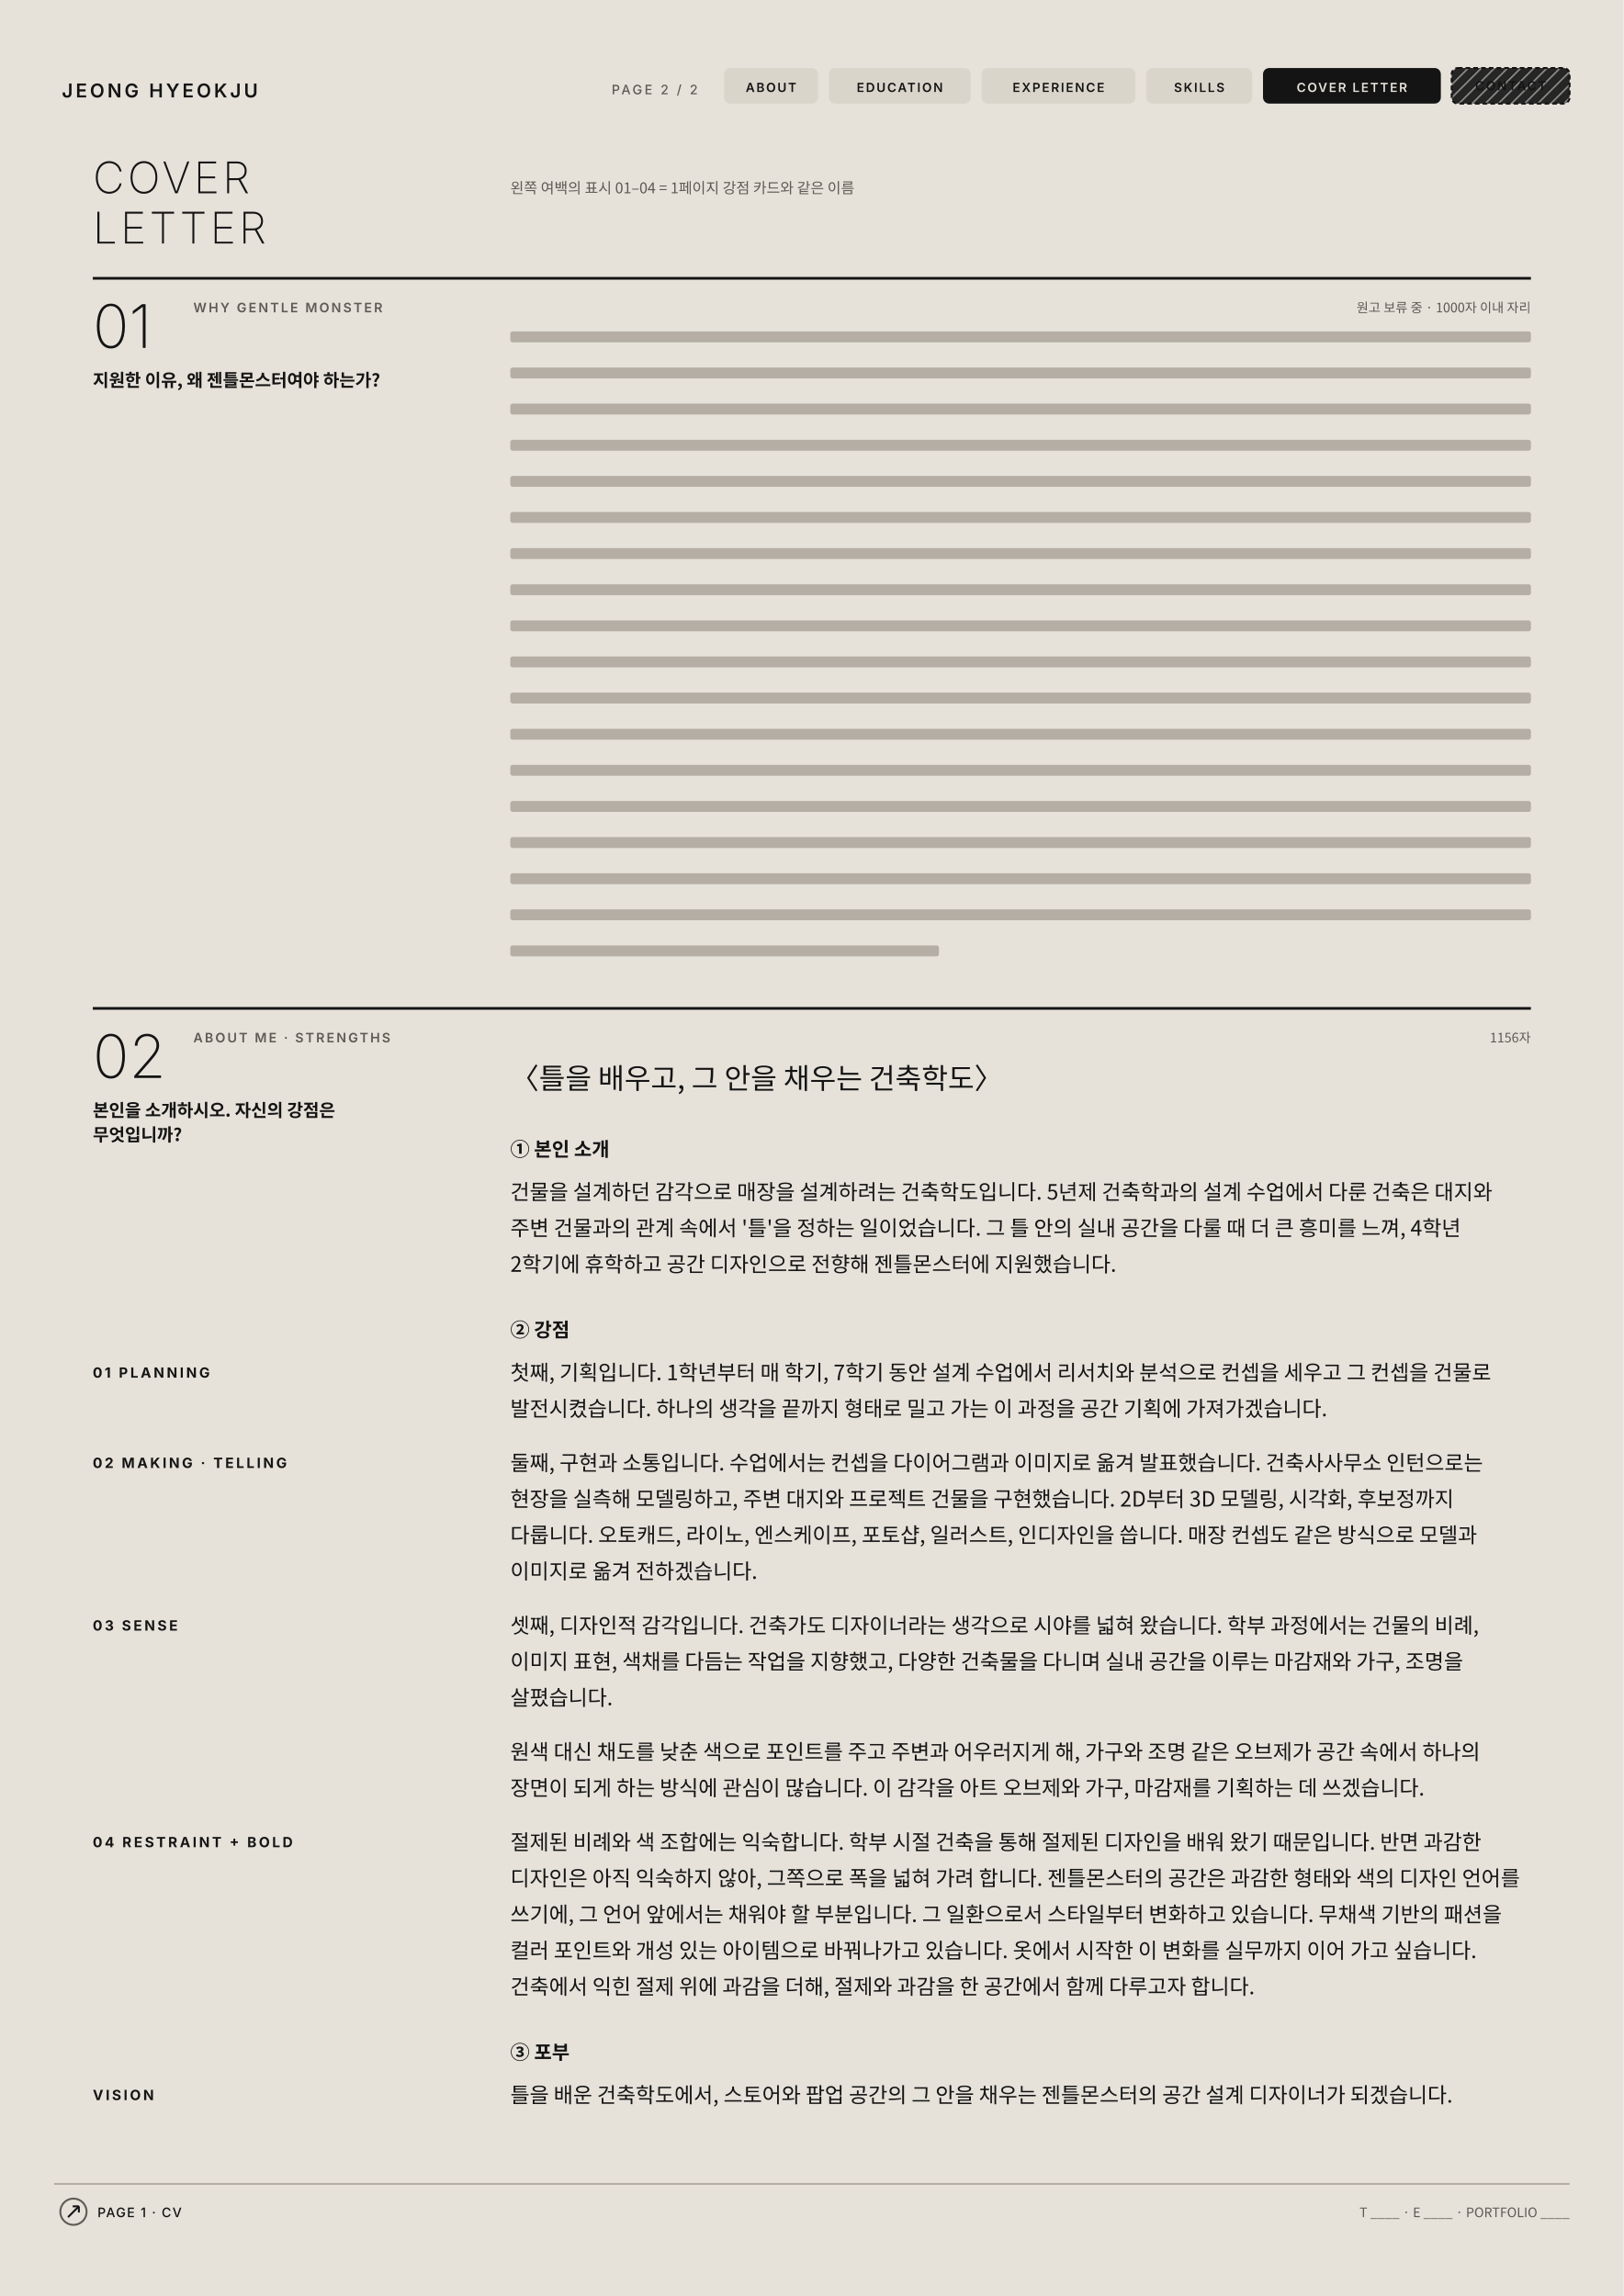
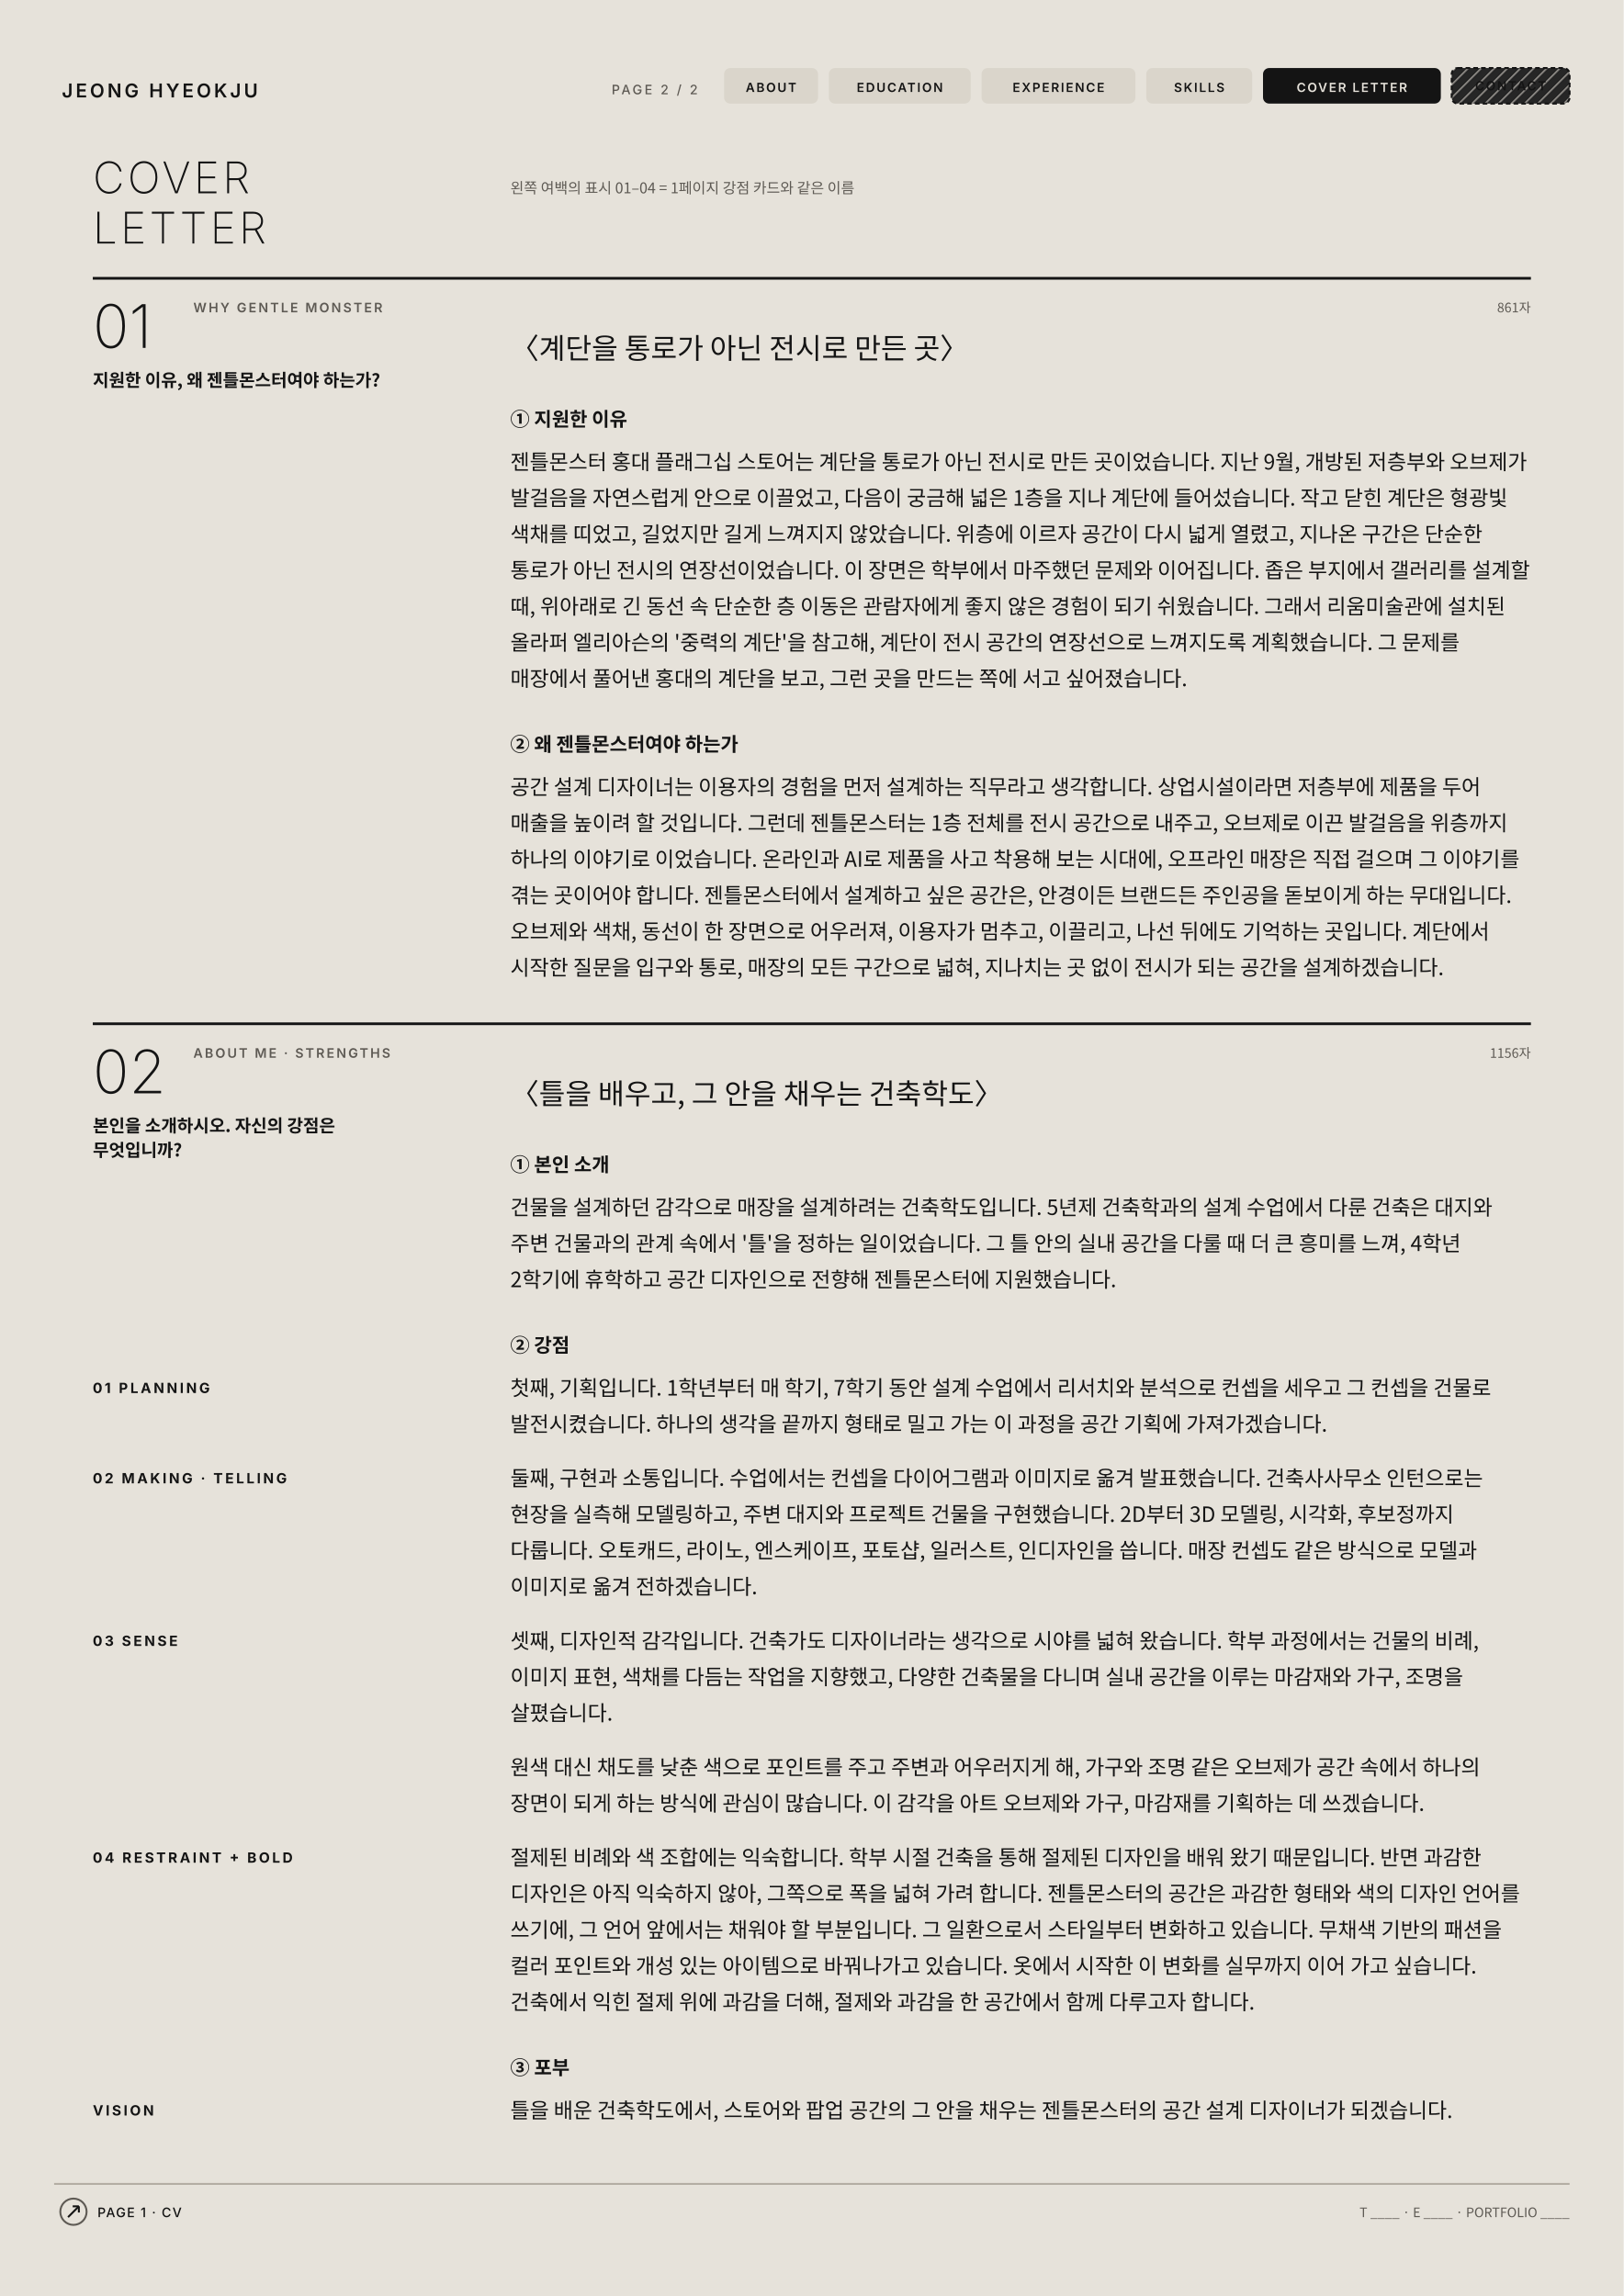
<svg xmlns="http://www.w3.org/2000/svg" width="210mm" height="297mm" viewBox="0 0 210 297">
  <defs>
    <pattern id="hatch" width="1.2" height="1.2" patternUnits="userSpaceOnUse" patternTransform="rotate(45)">
      <rect width="1.2" height="1.2" fill="#262626" />
      <line x1="0" y1="0" x2="0" y2="1.2" stroke="#8E8B86" stroke-width="0.4" />
    </pattern>
  </defs>
  <g id="P2B_01_BACKGROUND">
    <rect x="0.00" y="0.00" width="210.00" height="297.00" rx="0" fill="#E6E2DA" stroke="none" stroke-width="0.25" />
  </g>
  <g id="P2B_02_NAV">
    <text x="8.00" y="12.60" font-family="Inter, 'Noto Sans CJK KR', sans-serif" font-size="2.470" font-weight="600" fill="#141414" text-anchor="start" letter-spacing="0.350" opacity="1">JEONG HYEOKJU</text>
    <rect x="187.75" y="8.80" width="15.25" height="4.60" rx="0.8" fill="url(#hatch)" stroke="#141414" stroke-width="0.25" stroke-dasharray="0.6 0.4" />
    <text x="195.38" y="11.68" font-family="Inter, 'Noto Sans CJK KR', sans-serif" font-size="1.623" font-weight="600" fill="#141414" text-anchor="middle" letter-spacing="0.200" opacity="1">CONTACT</text>
    <rect x="163.35" y="8.80" width="23.00" height="4.60" rx="0.8" fill="#141414" stroke="none" stroke-width="0.25" />
    <text x="174.85" y="11.90" font-family="Inter, 'Noto Sans CJK KR', sans-serif" font-size="1.623" font-weight="600" fill="#E6E2DA" text-anchor="middle" letter-spacing="0.200" opacity="1">COVER LETTER</text>
    <rect x="148.25" y="8.80" width="13.70" height="4.60" rx="0.8" fill="#DAD5CB" stroke="none" stroke-width="0.25" />
    <text x="155.10" y="11.90" font-family="Inter, 'Noto Sans CJK KR', sans-serif" font-size="1.623" font-weight="600" fill="#141414" text-anchor="middle" letter-spacing="0.200" opacity="1">SKILLS</text>
    <rect x="126.95" y="8.80" width="19.90" height="4.60" rx="0.8" fill="#DAD5CB" stroke="none" stroke-width="0.25" />
    <text x="136.90" y="11.90" font-family="Inter, 'Noto Sans CJK KR', sans-serif" font-size="1.623" font-weight="600" fill="#141414" text-anchor="middle" letter-spacing="0.200" opacity="1">EXPERIENCE</text>
    <rect x="107.20" y="8.80" width="18.35" height="4.60" rx="0.8" fill="#DAD5CB" stroke="none" stroke-width="0.25" />
    <text x="116.37" y="11.90" font-family="Inter, 'Noto Sans CJK KR', sans-serif" font-size="1.623" font-weight="600" fill="#141414" text-anchor="middle" letter-spacing="0.200" opacity="1">EDUCATION</text>
    <rect x="93.65" y="8.80" width="12.15" height="4.60" rx="0.8" fill="#DAD5CB" stroke="none" stroke-width="0.25" />
    <text x="99.72" y="11.90" font-family="Inter, 'Noto Sans CJK KR', sans-serif" font-size="1.623" font-weight="600" fill="#141414" text-anchor="middle" letter-spacing="0.200" opacity="1">ABOUT</text>
    <text x="90.25" y="12.20" font-family="Inter, 'Noto Sans CJK KR', sans-serif" font-size="1.693" font-weight="500" fill="#5E5A54" text-anchor="end" letter-spacing="0.300" opacity="1">PAGE 2 / 2</text>
  </g>
  <g id="P2B_03_HEADER">
    <text x="12.00" y="25.00" font-family="Inter, 'Noto Sans CJK KR', sans-serif" font-size="5.645" font-weight="200" fill="#141414" text-anchor="start" letter-spacing="0.400" opacity="1">COVER</text>
    <text x="12.00" y="31.50" font-family="Inter, 'Noto Sans CJK KR', sans-serif" font-size="5.645" font-weight="200" fill="#141414" text-anchor="start" letter-spacing="0.400" opacity="1">LETTER</text>
    <text x="66.00" y="25.00" font-family="'Noto Sans CJK KR', Inter, sans-serif" font-size="1.905" font-weight="400" fill="#5E5A54" text-anchor="start" letter-spacing="0.000" opacity="1">왼쪽 여백의 표시 01–04 = 1페이지 강점 카드와 같은 이름</text>
  </g>
  <g id="P2B_04_TEXT">
    <line x1="12.00" y1="36.00" x2="198.00" y2="36.00" stroke="#141414" stroke-width="0.35" />
    <text x="12.00" y="45.00" font-family="Inter, 'Noto Sans CJK KR', sans-serif" font-size="7.762" font-weight="200" fill="#141414" text-anchor="start" letter-spacing="0.000" opacity="1">01</text>
    <text x="25.00" y="40.40" font-family="Inter, 'Noto Sans CJK KR', sans-serif" font-size="1.693" font-weight="600" fill="#5E5A54" text-anchor="start" letter-spacing="0.250" opacity="1">WHY GENTLE MONSTER</text>
    <text x="12.00" y="50.00" font-family="'Noto Sans CJK KR', Inter, sans-serif" font-size="2.258" font-weight="700" fill="#141414" text-anchor="start" letter-spacing="0.000" opacity="1">지원한 이유, 왜 젠틀몬스터여야 하는가?</text>
-     <text x="198.00" y="40.40" font-family="'Noto Sans CJK KR', Inter, sans-serif" font-size="1.693" font-weight="400" fill="#5E5A54" text-anchor="end" letter-spacing="0.000" opacity="1">원고 보류 중 · 1000자 이내 자리</text>
-     <rect x="66.00" y="42.87" width="132.00" height="1.41" rx="0.3" fill="#B4AEA4" stroke="none" stroke-width="0.25" />
-     <rect x="66.00" y="47.54" width="132.00" height="1.41" rx="0.3" fill="#B4AEA4" stroke="none" stroke-width="0.25" />
-     <rect x="66.00" y="52.21" width="132.00" height="1.41" rx="0.3" fill="#B4AEA4" stroke="none" stroke-width="0.25" />
-     <rect x="66.00" y="56.89" width="132.00" height="1.41" rx="0.3" fill="#B4AEA4" stroke="none" stroke-width="0.25" />
-     <rect x="66.00" y="61.56" width="132.00" height="1.41" rx="0.3" fill="#B4AEA4" stroke="none" stroke-width="0.25" />
-     <rect x="66.00" y="66.23" width="132.00" height="1.41" rx="0.3" fill="#B4AEA4" stroke="none" stroke-width="0.25" />
-     <rect x="66.00" y="70.90" width="132.00" height="1.41" rx="0.3" fill="#B4AEA4" stroke="none" stroke-width="0.25" />
-     <rect x="66.00" y="75.58" width="132.00" height="1.41" rx="0.3" fill="#B4AEA4" stroke="none" stroke-width="0.25" />
-     <rect x="66.00" y="80.25" width="132.00" height="1.41" rx="0.3" fill="#B4AEA4" stroke="none" stroke-width="0.25" />
-     <rect x="66.00" y="84.92" width="132.00" height="1.41" rx="0.3" fill="#B4AEA4" stroke="none" stroke-width="0.25" />
-     <rect x="66.00" y="89.59" width="132.00" height="1.41" rx="0.3" fill="#B4AEA4" stroke="none" stroke-width="0.25" />
-     <rect x="66.00" y="94.27" width="132.00" height="1.41" rx="0.3" fill="#B4AEA4" stroke="none" stroke-width="0.25" />
-     <rect x="66.00" y="98.94" width="132.00" height="1.41" rx="0.3" fill="#B4AEA4" stroke="none" stroke-width="0.25" />
-     <rect x="66.00" y="103.61" width="132.00" height="1.41" rx="0.3" fill="#B4AEA4" stroke="none" stroke-width="0.25" />
-     <rect x="66.00" y="108.28" width="132.00" height="1.41" rx="0.3" fill="#B4AEA4" stroke="none" stroke-width="0.25" />
-     <rect x="66.00" y="112.96" width="132.00" height="1.41" rx="0.3" fill="#B4AEA4" stroke="none" stroke-width="0.25" />
-     <rect x="66.00" y="117.63" width="132.00" height="1.41" rx="0.3" fill="#B4AEA4" stroke="none" stroke-width="0.25" />
-     <rect x="66.00" y="122.30" width="55.44" height="1.41" rx="0.3" fill="#B4AEA4" stroke="none" stroke-width="0.25" />
-     <line x1="12.00" y1="130.44" x2="198.00" y2="130.44" stroke="#141414" stroke-width="0.35" />
-     <text x="12.00" y="139.44" font-family="Inter, 'Noto Sans CJK KR', sans-serif" font-size="7.762" font-weight="200" fill="#141414" text-anchor="start" letter-spacing="0.000" opacity="1">02</text>
-     <text x="25.00" y="134.84" font-family="Inter, 'Noto Sans CJK KR', sans-serif" font-size="1.693" font-weight="600" fill="#5E5A54" text-anchor="start" letter-spacing="0.250" opacity="1">ABOUT ME · STRENGTHS</text>
-     <text x="12.00" y="144.44" font-family="'Noto Sans CJK KR', Inter, sans-serif" font-size="2.258" font-weight="700" fill="#141414" text-anchor="start" letter-spacing="0.000" opacity="1">본인을 소개하시오. 자신의 강점은</text>
-     <text x="12.00" y="147.60" font-family="'Noto Sans CJK KR', Inter, sans-serif" font-size="2.258" font-weight="700" fill="#141414" text-anchor="start" letter-spacing="0.000" opacity="1">무엇입니까?</text>
-     <text x="198.00" y="134.84" font-family="'Noto Sans CJK KR', Inter, sans-serif" font-size="1.693" font-weight="400" fill="#5E5A54" text-anchor="end" letter-spacing="0.000" opacity="1">1156자</text>
-     <text x="66.00" y="140.84" font-family="'Noto Sans CJK KR', Inter, sans-serif" font-size="3.704" font-weight="400" fill="#141414" text-anchor="start" letter-spacing="0.000" opacity="1">〈틀을 배우고, 그 안을 채우는 건축학도〉</text>
-     <text x="66.00" y="149.56" font-family="'Noto Sans CJK KR', Inter, sans-serif" font-size="2.499" font-weight="700" fill="#141414" text-anchor="start" letter-spacing="0.000" opacity="1">① 본인 소개</text>
-     <text x="66.00" y="155.17" font-family="'Noto Sans CJK KR', Inter, sans-serif" font-size="2.717" font-weight="400" fill="#141414" text-anchor="start" letter-spacing="0.000" opacity="1">건물을 설계하던 감각으로 매장을 설계하려는 건축학도입니다. 5년제 건축학과의 설계 수업에서 다룬 건축은 대지와</text>
-     <text x="66.00" y="159.84" font-family="'Noto Sans CJK KR', Inter, sans-serif" font-size="2.717" font-weight="400" fill="#141414" text-anchor="start" letter-spacing="0.000" opacity="1">주변 건물과의 관계 속에서 '틀'을 정하는 일이었습니다. 그 틀 안의 실내 공간을 다룰 때 더 큰 흥미를 느껴, 4학년</text>
-     <text x="66.00" y="164.51" font-family="'Noto Sans CJK KR', Inter, sans-serif" font-size="2.717" font-weight="400" fill="#141414" text-anchor="start" letter-spacing="0.000" opacity="1">2학기에 휴학하고 공간 디자인으로 전향해 젠틀몬스터에 지원했습니다.</text>
-     <text x="66.00" y="172.92" font-family="'Noto Sans CJK KR', Inter, sans-serif" font-size="2.499" font-weight="700" fill="#141414" text-anchor="start" letter-spacing="0.000" opacity="1">② 강점</text>
-     <text x="12.00" y="178.21" font-family="Inter, 'Noto Sans CJK KR', sans-serif" font-size="1.835" font-weight="700" fill="#141414" text-anchor="start" letter-spacing="0.300" opacity="1">01 PLANNING</text>
-     <text x="66.00" y="178.53" font-family="'Noto Sans CJK KR', Inter, sans-serif" font-size="2.717" font-weight="400" fill="#141414" text-anchor="start" letter-spacing="0.000" opacity="1">첫째, 기획입니다. 1학년부터 매 학기, 7학기 동안 설계 수업에서 리서치와 분석으로 컨셉을 세우고 그 컨셉을 건물로</text>
-     <text x="66.00" y="183.20" font-family="'Noto Sans CJK KR', Inter, sans-serif" font-size="2.717" font-weight="400" fill="#141414" text-anchor="start" letter-spacing="0.000" opacity="1">발전시켰습니다. 하나의 생각을 끝까지 형태로 밀고 가는 이 과정을 공간 기획에 가져가겠습니다.</text>
-     <text x="12.00" y="189.89" font-family="Inter, 'Noto Sans CJK KR', sans-serif" font-size="1.835" font-weight="700" fill="#141414" text-anchor="start" letter-spacing="0.300" opacity="1">02 MAKING · TELLING</text>
-     <text x="66.00" y="190.21" font-family="'Noto Sans CJK KR', Inter, sans-serif" font-size="2.717" font-weight="400" fill="#141414" text-anchor="start" letter-spacing="0.000" opacity="1">둘째, 구현과 소통입니다. 수업에서는 컨셉을 다이어그램과 이미지로 옮겨 발표했습니다. 건축사사무소 인턴으로는</text>
-     <text x="66.00" y="194.88" font-family="'Noto Sans CJK KR', Inter, sans-serif" font-size="2.717" font-weight="400" fill="#141414" text-anchor="start" letter-spacing="0.000" opacity="1">현장을 실측해 모델링하고, 주변 대지와 프로젝트 건물을 구현했습니다. 2D부터 3D 모델링, 시각화, 후보정까지</text>
-     <text x="66.00" y="199.55" font-family="'Noto Sans CJK KR', Inter, sans-serif" font-size="2.717" font-weight="400" fill="#141414" text-anchor="start" letter-spacing="0.000" opacity="1">다룹니다. 오토캐드, 라이노, 엔스케이프, 포토샵, 일러스트, 인디자인을 씁니다. 매장 컨셉도 같은 방식으로 모델과</text>
-     <text x="66.00" y="204.23" font-family="'Noto Sans CJK KR', Inter, sans-serif" font-size="2.717" font-weight="400" fill="#141414" text-anchor="start" letter-spacing="0.000" opacity="1">이미지로 옮겨 전하겠습니다.</text>
-     <text x="12.00" y="210.92" font-family="Inter, 'Noto Sans CJK KR', sans-serif" font-size="1.835" font-weight="700" fill="#141414" text-anchor="start" letter-spacing="0.300" opacity="1">03 SENSE</text>
-     <text x="66.00" y="211.24" font-family="'Noto Sans CJK KR', Inter, sans-serif" font-size="2.717" font-weight="400" fill="#141414" text-anchor="start" letter-spacing="0.000" opacity="1">셋째, 디자인적 감각입니다. 건축가도 디자이너라는 생각으로 시야를 넓혀 왔습니다. 학부 과정에서는 건물의 비례,</text>
-     <text x="66.00" y="215.91" font-family="'Noto Sans CJK KR', Inter, sans-serif" font-size="2.717" font-weight="400" fill="#141414" text-anchor="start" letter-spacing="0.000" opacity="1">이미지 표현, 색채를 다듬는 작업을 지향했고, 다양한 건축물을 다니며 실내 공간을 이루는 마감재와 가구, 조명을</text>
-     <text x="66.00" y="220.58" font-family="'Noto Sans CJK KR', Inter, sans-serif" font-size="2.717" font-weight="400" fill="#141414" text-anchor="start" letter-spacing="0.000" opacity="1">살폈습니다.</text>
-     <text x="66.00" y="227.59" font-family="'Noto Sans CJK KR', Inter, sans-serif" font-size="2.717" font-weight="400" fill="#141414" text-anchor="start" letter-spacing="0.000" opacity="1">원색 대신 채도를 낮춘 색으로 포인트를 주고 주변과 어우러지게 해, 가구와 조명 같은 오브제가 공간 속에서 하나의</text>
-     <text x="66.00" y="232.26" font-family="'Noto Sans CJK KR', Inter, sans-serif" font-size="2.717" font-weight="400" fill="#141414" text-anchor="start" letter-spacing="0.000" opacity="1">장면이 되게 하는 방식에 관심이 많습니다. 이 감각을 아트 오브제와 가구, 마감재를 기획하는 데 쓰겠습니다.</text>
-     <text x="12.00" y="238.95" font-family="Inter, 'Noto Sans CJK KR', sans-serif" font-size="1.835" font-weight="700" fill="#141414" text-anchor="start" letter-spacing="0.300" opacity="1">04 RESTRAINT + BOLD</text>
-     <text x="66.00" y="239.27" font-family="'Noto Sans CJK KR', Inter, sans-serif" font-size="2.717" font-weight="400" fill="#141414" text-anchor="start" letter-spacing="0.000" opacity="1">절제된 비례와 색 조합에는 익숙합니다. 학부 시절 건축을 통해 절제된 디자인을 배워 왔기 때문입니다. 반면 과감한</text>
-     <text x="66.00" y="243.94" font-family="'Noto Sans CJK KR', Inter, sans-serif" font-size="2.717" font-weight="400" fill="#141414" text-anchor="start" letter-spacing="0.000" opacity="1">디자인은 아직 익숙하지 않아, 그쪽으로 폭을 넓혀 가려 합니다. 젠틀몬스터의 공간은 과감한 형태와 색의 디자인 언어를</text>
-     <text x="66.00" y="248.62" font-family="'Noto Sans CJK KR', Inter, sans-serif" font-size="2.717" font-weight="400" fill="#141414" text-anchor="start" letter-spacing="0.000" opacity="1">쓰기에, 그 언어 앞에서는 채워야 할 부분입니다. 그 일환으로서 스타일부터 변화하고 있습니다. 무채색 기반의 패션을</text>
-     <text x="66.00" y="253.29" font-family="'Noto Sans CJK KR', Inter, sans-serif" font-size="2.717" font-weight="400" fill="#141414" text-anchor="start" letter-spacing="0.000" opacity="1">컬러 포인트와 개성 있는 아이템으로 바꿔나가고 있습니다. 옷에서 시작한 이 변화를 실무까지 이어 가고 싶습니다.</text>
-     <text x="66.00" y="257.96" font-family="'Noto Sans CJK KR', Inter, sans-serif" font-size="2.717" font-weight="400" fill="#141414" text-anchor="start" letter-spacing="0.000" opacity="1">건축에서 익힌 절제 위에 과감을 더해, 절제와 과감을 한 공간에서 함께 다루고자 합니다.</text>
-     <text x="66.00" y="266.37" font-family="'Noto Sans CJK KR', Inter, sans-serif" font-size="2.499" font-weight="700" fill="#141414" text-anchor="start" letter-spacing="0.000" opacity="1">③ 포부</text>
-     <text x="12.00" y="271.66" font-family="Inter, 'Noto Sans CJK KR', sans-serif" font-size="1.835" font-weight="700" fill="#141414" text-anchor="start" letter-spacing="0.300" opacity="1">VISION</text>
-     <text x="66.00" y="271.98" font-family="'Noto Sans CJK KR', Inter, sans-serif" font-size="2.717" font-weight="400" fill="#141414" text-anchor="start" letter-spacing="0.000" opacity="1">틀을 배운 건축학도에서, 스토어와 팝업 공간의 그 안을 채우는 젠틀몬스터의 공간 설계 디자이너가 되겠습니다.</text>
+     <text x="198.00" y="40.40" font-family="'Noto Sans CJK KR', Inter, sans-serif" font-size="1.693" font-weight="400" fill="#5E5A54" text-anchor="end" letter-spacing="0.000" opacity="1">861자</text>
+     <text x="66.00" y="46.40" font-family="'Noto Sans CJK KR', Inter, sans-serif" font-size="3.704" font-weight="400" fill="#141414" text-anchor="start" letter-spacing="0.000" opacity="1">〈계단을 통로가 아닌 전시로 만든 곳〉</text>
+     <text x="66.00" y="55.12" font-family="'Noto Sans CJK KR', Inter, sans-serif" font-size="2.499" font-weight="700" fill="#141414" text-anchor="start" letter-spacing="0.000" opacity="1">① 지원한 이유</text>
+     <text x="66.00" y="60.73" font-family="'Noto Sans CJK KR', Inter, sans-serif" font-size="2.717" font-weight="400" fill="#141414" text-anchor="start" letter-spacing="0.000" opacity="1">젠틀몬스터 홍대 플래그십 스토어는 계단을 통로가 아닌 전시로 만든 곳이었습니다. 지난 9월, 개방된 저층부와 오브제가</text>
+     <text x="66.00" y="65.40" font-family="'Noto Sans CJK KR', Inter, sans-serif" font-size="2.717" font-weight="400" fill="#141414" text-anchor="start" letter-spacing="0.000" opacity="1">발걸음을 자연스럽게 안으로 이끌었고, 다음이 궁금해 넓은 1층을 지나 계단에 들어섰습니다. 작고 닫힌 계단은 형광빛</text>
+     <text x="66.00" y="70.07" font-family="'Noto Sans CJK KR', Inter, sans-serif" font-size="2.717" font-weight="400" fill="#141414" text-anchor="start" letter-spacing="0.000" opacity="1">색채를 띠었고, 길었지만 길게 느껴지지 않았습니다. 위층에 이르자 공간이 다시 넓게 열렸고, 지나온 구간은 단순한</text>
+     <text x="66.00" y="74.74" font-family="'Noto Sans CJK KR', Inter, sans-serif" font-size="2.717" font-weight="400" fill="#141414" text-anchor="start" letter-spacing="0.000" opacity="1">통로가 아닌 전시의 연장선이었습니다. 이 장면은 학부에서 마주했던 문제와 이어집니다. 좁은 부지에서 갤러리를 설계할</text>
+     <text x="66.00" y="79.42" font-family="'Noto Sans CJK KR', Inter, sans-serif" font-size="2.717" font-weight="400" fill="#141414" text-anchor="start" letter-spacing="0.000" opacity="1">때, 위아래로 긴 동선 속 단순한 층 이동은 관람자에게 좋지 않은 경험이 되기 쉬웠습니다. 그래서 리움미술관에 설치된</text>
+     <text x="66.00" y="84.09" font-family="'Noto Sans CJK KR', Inter, sans-serif" font-size="2.717" font-weight="400" fill="#141414" text-anchor="start" letter-spacing="0.000" opacity="1">올라퍼 엘리아슨의 '중력의 계단'을 참고해, 계단이 전시 공간의 연장선으로 느껴지도록 계획했습니다. 그 문제를</text>
+     <text x="66.00" y="88.76" font-family="'Noto Sans CJK KR', Inter, sans-serif" font-size="2.717" font-weight="400" fill="#141414" text-anchor="start" letter-spacing="0.000" opacity="1">매장에서 풀어낸 홍대의 계단을 보고, 그런 곳을 만드는 쪽에 서고 싶어졌습니다.</text>
+     <text x="66.00" y="97.17" font-family="'Noto Sans CJK KR', Inter, sans-serif" font-size="2.499" font-weight="700" fill="#141414" text-anchor="start" letter-spacing="0.000" opacity="1">② 왜 젠틀몬스터여야 하는가</text>
+     <text x="66.00" y="102.78" font-family="'Noto Sans CJK KR', Inter, sans-serif" font-size="2.717" font-weight="400" fill="#141414" text-anchor="start" letter-spacing="0.000" opacity="1">공간 설계 디자이너는 이용자의 경험을 먼저 설계하는 직무라고 생각합니다. 상업시설이라면 저층부에 제품을 두어</text>
+     <text x="66.00" y="107.45" font-family="'Noto Sans CJK KR', Inter, sans-serif" font-size="2.717" font-weight="400" fill="#141414" text-anchor="start" letter-spacing="0.000" opacity="1">매출을 높이려 할 것입니다. 그런데 젠틀몬스터는 1층 전체를 전시 공간으로 내주고, 오브제로 이끈 발걸음을 위층까지</text>
+     <text x="66.00" y="112.12" font-family="'Noto Sans CJK KR', Inter, sans-serif" font-size="2.717" font-weight="400" fill="#141414" text-anchor="start" letter-spacing="0.000" opacity="1">하나의 이야기로 이었습니다. 온라인과 AI로 제품을 사고 착용해 보는 시대에, 오프라인 매장은 직접 걸으며 그 이야기를</text>
+     <text x="66.00" y="116.80" font-family="'Noto Sans CJK KR', Inter, sans-serif" font-size="2.717" font-weight="400" fill="#141414" text-anchor="start" letter-spacing="0.000" opacity="1">겪는 곳이어야 합니다. 젠틀몬스터에서 설계하고 싶은 공간은, 안경이든 브랜드든 주인공을 돋보이게 하는 무대입니다.</text>
+     <text x="66.00" y="121.47" font-family="'Noto Sans CJK KR', Inter, sans-serif" font-size="2.717" font-weight="400" fill="#141414" text-anchor="start" letter-spacing="0.000" opacity="1">오브제와 색채, 동선이 한 장면으로 어우러져, 이용자가 멈추고, 이끌리고, 나선 뒤에도 기억하는 곳입니다. 계단에서</text>
+     <text x="66.00" y="126.14" font-family="'Noto Sans CJK KR', Inter, sans-serif" font-size="2.717" font-weight="400" fill="#141414" text-anchor="start" letter-spacing="0.000" opacity="1">시작한 질문을 입구와 통로, 매장의 모든 구간으로 넓혀, 지나치는 곳 없이 전시가 되는 공간을 설계하겠습니다.</text>
+     <line x1="12.00" y1="132.43" x2="198.00" y2="132.43" stroke="#141414" stroke-width="0.35" />
+     <text x="12.00" y="141.43" font-family="Inter, 'Noto Sans CJK KR', sans-serif" font-size="7.762" font-weight="200" fill="#141414" text-anchor="start" letter-spacing="0.000" opacity="1">02</text>
+     <text x="25.00" y="136.83" font-family="Inter, 'Noto Sans CJK KR', sans-serif" font-size="1.693" font-weight="600" fill="#5E5A54" text-anchor="start" letter-spacing="0.250" opacity="1">ABOUT ME · STRENGTHS</text>
+     <text x="12.00" y="146.43" font-family="'Noto Sans CJK KR', Inter, sans-serif" font-size="2.258" font-weight="700" fill="#141414" text-anchor="start" letter-spacing="0.000" opacity="1">본인을 소개하시오. 자신의 강점은</text>
+     <text x="12.00" y="149.59" font-family="'Noto Sans CJK KR', Inter, sans-serif" font-size="2.258" font-weight="700" fill="#141414" text-anchor="start" letter-spacing="0.000" opacity="1">무엇입니까?</text>
+     <text x="198.00" y="136.83" font-family="'Noto Sans CJK KR', Inter, sans-serif" font-size="1.693" font-weight="400" fill="#5E5A54" text-anchor="end" letter-spacing="0.000" opacity="1">1156자</text>
+     <text x="66.00" y="142.83" font-family="'Noto Sans CJK KR', Inter, sans-serif" font-size="3.704" font-weight="400" fill="#141414" text-anchor="start" letter-spacing="0.000" opacity="1">〈틀을 배우고, 그 안을 채우는 건축학도〉</text>
+     <text x="66.00" y="151.55" font-family="'Noto Sans CJK KR', Inter, sans-serif" font-size="2.499" font-weight="700" fill="#141414" text-anchor="start" letter-spacing="0.000" opacity="1">① 본인 소개</text>
+     <text x="66.00" y="157.16" font-family="'Noto Sans CJK KR', Inter, sans-serif" font-size="2.717" font-weight="400" fill="#141414" text-anchor="start" letter-spacing="0.000" opacity="1">건물을 설계하던 감각으로 매장을 설계하려는 건축학도입니다. 5년제 건축학과의 설계 수업에서 다룬 건축은 대지와</text>
+     <text x="66.00" y="161.83" font-family="'Noto Sans CJK KR', Inter, sans-serif" font-size="2.717" font-weight="400" fill="#141414" text-anchor="start" letter-spacing="0.000" opacity="1">주변 건물과의 관계 속에서 '틀'을 정하는 일이었습니다. 그 틀 안의 실내 공간을 다룰 때 더 큰 흥미를 느껴, 4학년</text>
+     <text x="66.00" y="166.50" font-family="'Noto Sans CJK KR', Inter, sans-serif" font-size="2.717" font-weight="400" fill="#141414" text-anchor="start" letter-spacing="0.000" opacity="1">2학기에 휴학하고 공간 디자인으로 전향해 젠틀몬스터에 지원했습니다.</text>
+     <text x="66.00" y="174.91" font-family="'Noto Sans CJK KR', Inter, sans-serif" font-size="2.499" font-weight="700" fill="#141414" text-anchor="start" letter-spacing="0.000" opacity="1">② 강점</text>
+     <text x="12.00" y="180.20" font-family="Inter, 'Noto Sans CJK KR', sans-serif" font-size="1.835" font-weight="700" fill="#141414" text-anchor="start" letter-spacing="0.300" opacity="1">01 PLANNING</text>
+     <text x="66.00" y="180.52" font-family="'Noto Sans CJK KR', Inter, sans-serif" font-size="2.717" font-weight="400" fill="#141414" text-anchor="start" letter-spacing="0.000" opacity="1">첫째, 기획입니다. 1학년부터 매 학기, 7학기 동안 설계 수업에서 리서치와 분석으로 컨셉을 세우고 그 컨셉을 건물로</text>
+     <text x="66.00" y="185.19" font-family="'Noto Sans CJK KR', Inter, sans-serif" font-size="2.717" font-weight="400" fill="#141414" text-anchor="start" letter-spacing="0.000" opacity="1">발전시켰습니다. 하나의 생각을 끝까지 형태로 밀고 가는 이 과정을 공간 기획에 가져가겠습니다.</text>
+     <text x="12.00" y="191.88" font-family="Inter, 'Noto Sans CJK KR', sans-serif" font-size="1.835" font-weight="700" fill="#141414" text-anchor="start" letter-spacing="0.300" opacity="1">02 MAKING · TELLING</text>
+     <text x="66.00" y="192.20" font-family="'Noto Sans CJK KR', Inter, sans-serif" font-size="2.717" font-weight="400" fill="#141414" text-anchor="start" letter-spacing="0.000" opacity="1">둘째, 구현과 소통입니다. 수업에서는 컨셉을 다이어그램과 이미지로 옮겨 발표했습니다. 건축사사무소 인턴으로는</text>
+     <text x="66.00" y="196.87" font-family="'Noto Sans CJK KR', Inter, sans-serif" font-size="2.717" font-weight="400" fill="#141414" text-anchor="start" letter-spacing="0.000" opacity="1">현장을 실측해 모델링하고, 주변 대지와 프로젝트 건물을 구현했습니다. 2D부터 3D 모델링, 시각화, 후보정까지</text>
+     <text x="66.00" y="201.55" font-family="'Noto Sans CJK KR', Inter, sans-serif" font-size="2.717" font-weight="400" fill="#141414" text-anchor="start" letter-spacing="0.000" opacity="1">다룹니다. 오토캐드, 라이노, 엔스케이프, 포토샵, 일러스트, 인디자인을 씁니다. 매장 컨셉도 같은 방식으로 모델과</text>
+     <text x="66.00" y="206.22" font-family="'Noto Sans CJK KR', Inter, sans-serif" font-size="2.717" font-weight="400" fill="#141414" text-anchor="start" letter-spacing="0.000" opacity="1">이미지로 옮겨 전하겠습니다.</text>
+     <text x="12.00" y="212.91" font-family="Inter, 'Noto Sans CJK KR', sans-serif" font-size="1.835" font-weight="700" fill="#141414" text-anchor="start" letter-spacing="0.300" opacity="1">03 SENSE</text>
+     <text x="66.00" y="213.23" font-family="'Noto Sans CJK KR', Inter, sans-serif" font-size="2.717" font-weight="400" fill="#141414" text-anchor="start" letter-spacing="0.000" opacity="1">셋째, 디자인적 감각입니다. 건축가도 디자이너라는 생각으로 시야를 넓혀 왔습니다. 학부 과정에서는 건물의 비례,</text>
+     <text x="66.00" y="217.90" font-family="'Noto Sans CJK KR', Inter, sans-serif" font-size="2.717" font-weight="400" fill="#141414" text-anchor="start" letter-spacing="0.000" opacity="1">이미지 표현, 색채를 다듬는 작업을 지향했고, 다양한 건축물을 다니며 실내 공간을 이루는 마감재와 가구, 조명을</text>
+     <text x="66.00" y="222.57" font-family="'Noto Sans CJK KR', Inter, sans-serif" font-size="2.717" font-weight="400" fill="#141414" text-anchor="start" letter-spacing="0.000" opacity="1">살폈습니다.</text>
+     <text x="66.00" y="229.58" font-family="'Noto Sans CJK KR', Inter, sans-serif" font-size="2.717" font-weight="400" fill="#141414" text-anchor="start" letter-spacing="0.000" opacity="1">원색 대신 채도를 낮춘 색으로 포인트를 주고 주변과 어우러지게 해, 가구와 조명 같은 오브제가 공간 속에서 하나의</text>
+     <text x="66.00" y="234.25" font-family="'Noto Sans CJK KR', Inter, sans-serif" font-size="2.717" font-weight="400" fill="#141414" text-anchor="start" letter-spacing="0.000" opacity="1">장면이 되게 하는 방식에 관심이 많습니다. 이 감각을 아트 오브제와 가구, 마감재를 기획하는 데 쓰겠습니다.</text>
+     <text x="12.00" y="240.95" font-family="Inter, 'Noto Sans CJK KR', sans-serif" font-size="1.835" font-weight="700" fill="#141414" text-anchor="start" letter-spacing="0.300" opacity="1">04 RESTRAINT + BOLD</text>
+     <text x="66.00" y="241.26" font-family="'Noto Sans CJK KR', Inter, sans-serif" font-size="2.717" font-weight="400" fill="#141414" text-anchor="start" letter-spacing="0.000" opacity="1">절제된 비례와 색 조합에는 익숙합니다. 학부 시절 건축을 통해 절제된 디자인을 배워 왔기 때문입니다. 반면 과감한</text>
+     <text x="66.00" y="245.93" font-family="'Noto Sans CJK KR', Inter, sans-serif" font-size="2.717" font-weight="400" fill="#141414" text-anchor="start" letter-spacing="0.000" opacity="1">디자인은 아직 익숙하지 않아, 그쪽으로 폭을 넓혀 가려 합니다. 젠틀몬스터의 공간은 과감한 형태와 색의 디자인 언어를</text>
+     <text x="66.00" y="250.61" font-family="'Noto Sans CJK KR', Inter, sans-serif" font-size="2.717" font-weight="400" fill="#141414" text-anchor="start" letter-spacing="0.000" opacity="1">쓰기에, 그 언어 앞에서는 채워야 할 부분입니다. 그 일환으로서 스타일부터 변화하고 있습니다. 무채색 기반의 패션을</text>
+     <text x="66.00" y="255.28" font-family="'Noto Sans CJK KR', Inter, sans-serif" font-size="2.717" font-weight="400" fill="#141414" text-anchor="start" letter-spacing="0.000" opacity="1">컬러 포인트와 개성 있는 아이템으로 바꿔나가고 있습니다. 옷에서 시작한 이 변화를 실무까지 이어 가고 싶습니다.</text>
+     <text x="66.00" y="259.95" font-family="'Noto Sans CJK KR', Inter, sans-serif" font-size="2.717" font-weight="400" fill="#141414" text-anchor="start" letter-spacing="0.000" opacity="1">건축에서 익힌 절제 위에 과감을 더해, 절제와 과감을 한 공간에서 함께 다루고자 합니다.</text>
+     <text x="66.00" y="268.36" font-family="'Noto Sans CJK KR', Inter, sans-serif" font-size="2.499" font-weight="700" fill="#141414" text-anchor="start" letter-spacing="0.000" opacity="1">③ 포부</text>
+     <text x="12.00" y="273.65" font-family="Inter, 'Noto Sans CJK KR', sans-serif" font-size="1.835" font-weight="700" fill="#141414" text-anchor="start" letter-spacing="0.300" opacity="1">VISION</text>
+     <text x="66.00" y="273.97" font-family="'Noto Sans CJK KR', Inter, sans-serif" font-size="2.717" font-weight="400" fill="#141414" text-anchor="start" letter-spacing="0.000" opacity="1">틀을 배운 건축학도에서, 스토어와 팝업 공간의 그 안을 채우는 젠틀몬스터의 공간 설계 디자이너가 되겠습니다.</text>
  </g>
  <g id="P2B_05_FOOTER">
    <line x1="7.00" y1="282.50" x2="203.00" y2="282.50" stroke="#B4AEA4" stroke-width="0.25" />
    <circle cx="9.5" cy="286.1" r="1.7" fill="none" stroke="#5E5A54" stroke-width="0.25" />
    <line x1="8.80" y1="286.80" x2="10.20" y2="285.40" stroke="#141414" stroke-width="0.25" />
    <line x1="9.40" y1="285.40" x2="10.20" y2="285.40" stroke="#141414" stroke-width="0.25" />
    <line x1="10.20" y1="285.40" x2="10.20" y2="286.20" stroke="#141414" stroke-width="0.25" />
    <text x="12.60" y="286.80" font-family="Inter, 'Noto Sans CJK KR', sans-serif" font-size="1.693" font-weight="500" fill="#141414" text-anchor="start" letter-spacing="0.150" opacity="1">PAGE 1 · CV</text>
    <text x="203.00" y="286.80" font-family="'Noto Sans CJK KR', Inter, sans-serif" font-size="1.693" font-weight="400" fill="#5E5A54" text-anchor="end" letter-spacing="0.000" opacity="1">T ____   ·   E ____   ·   PORTFOLIO ____</text>
  </g>
</svg>
